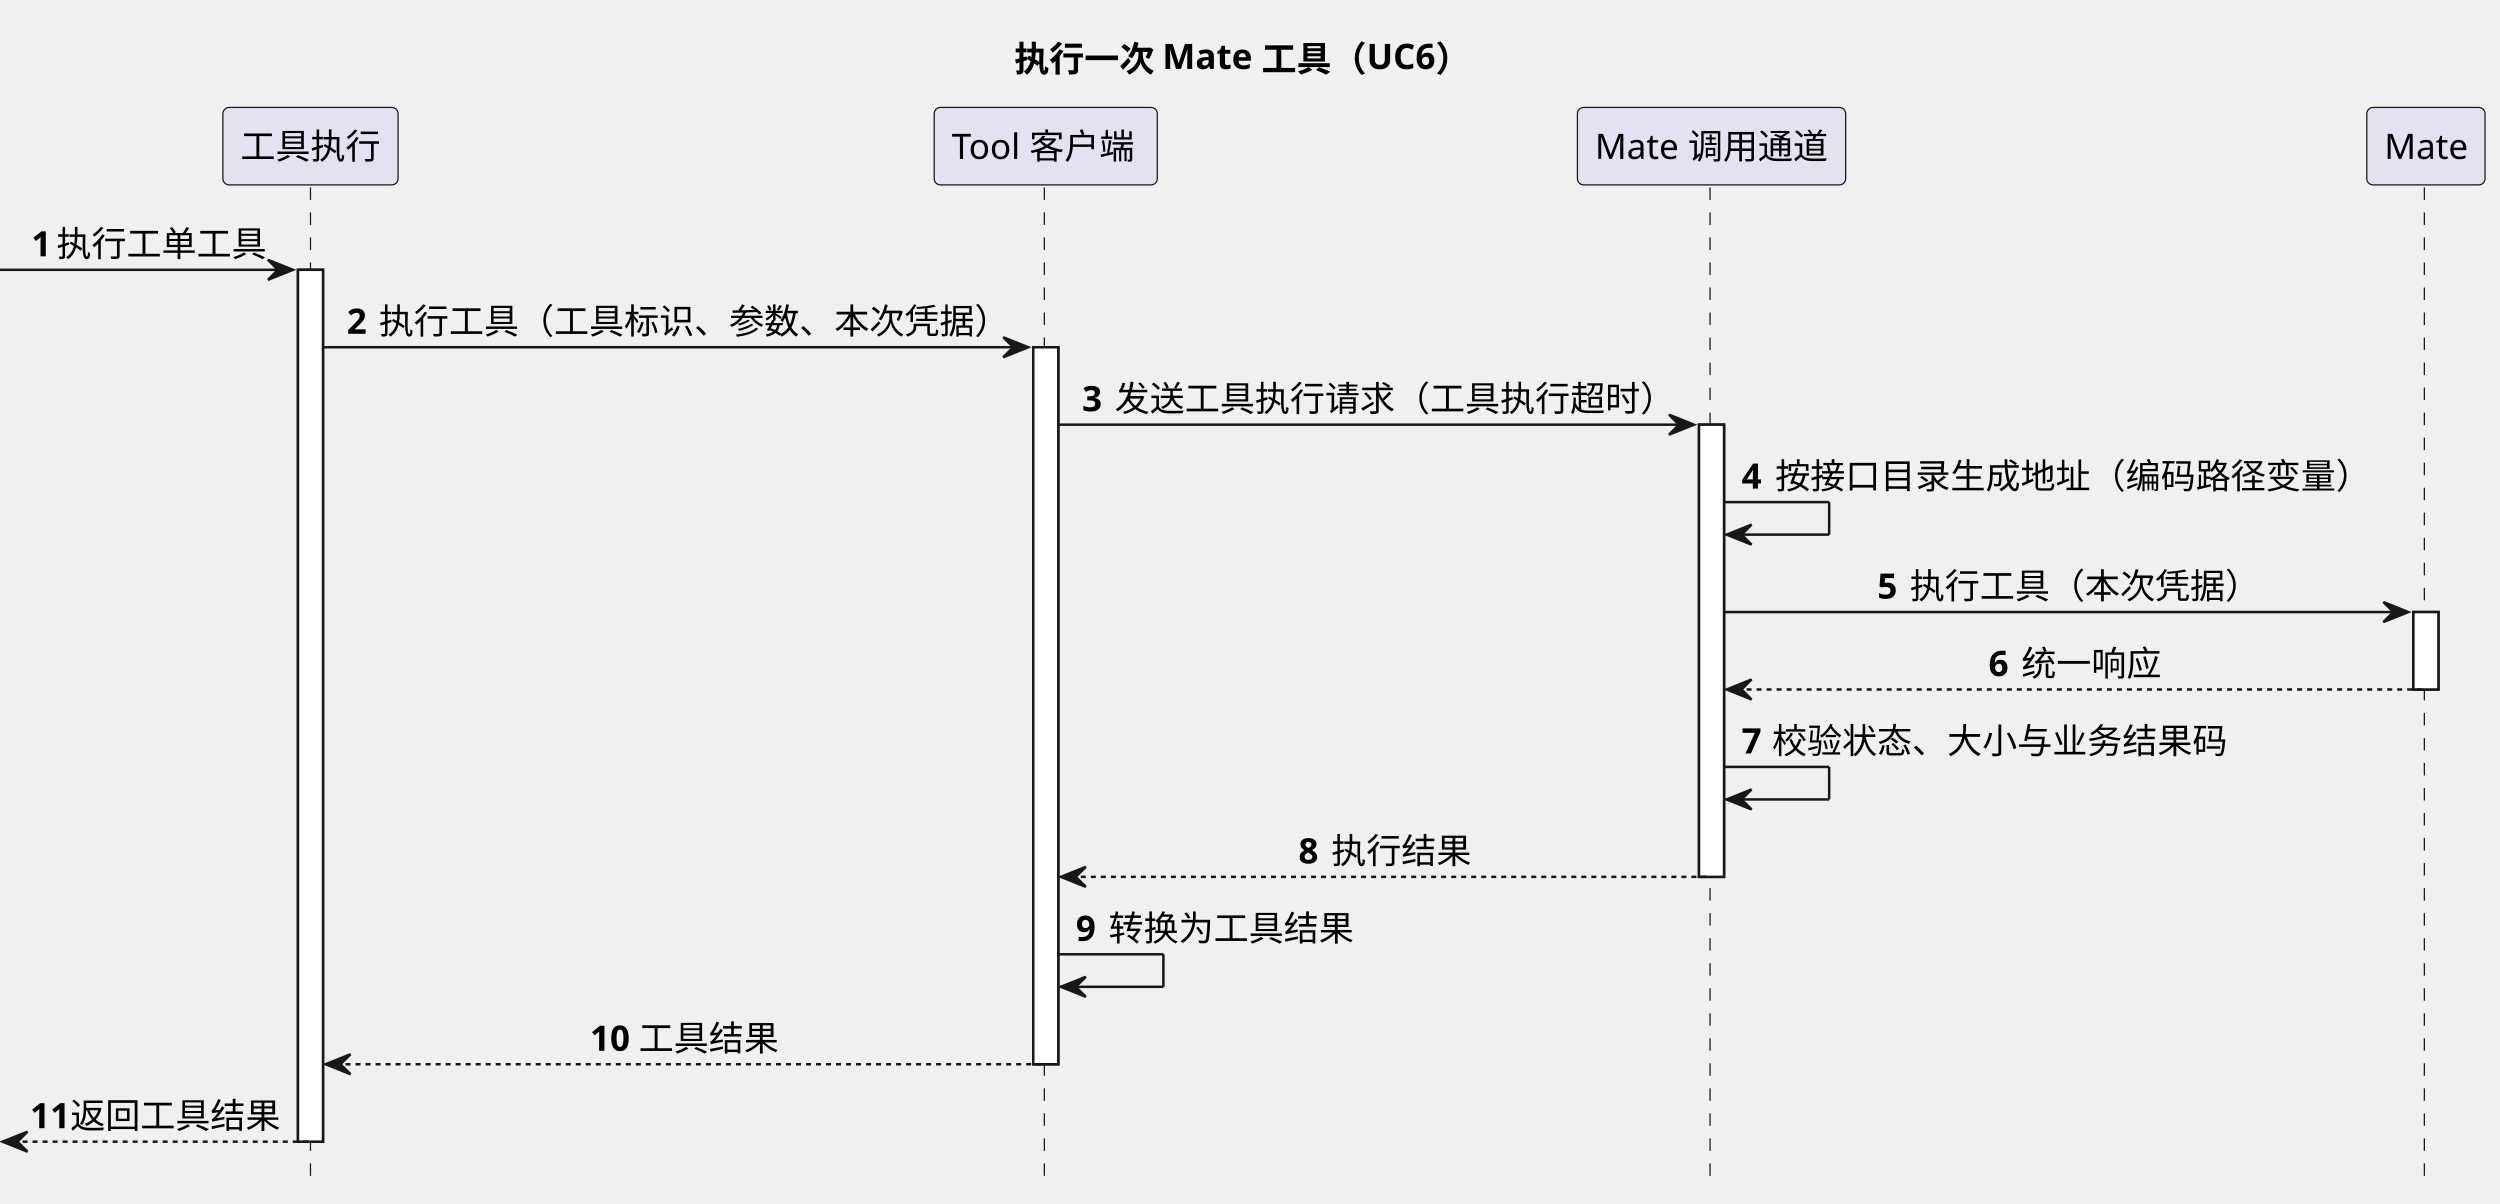
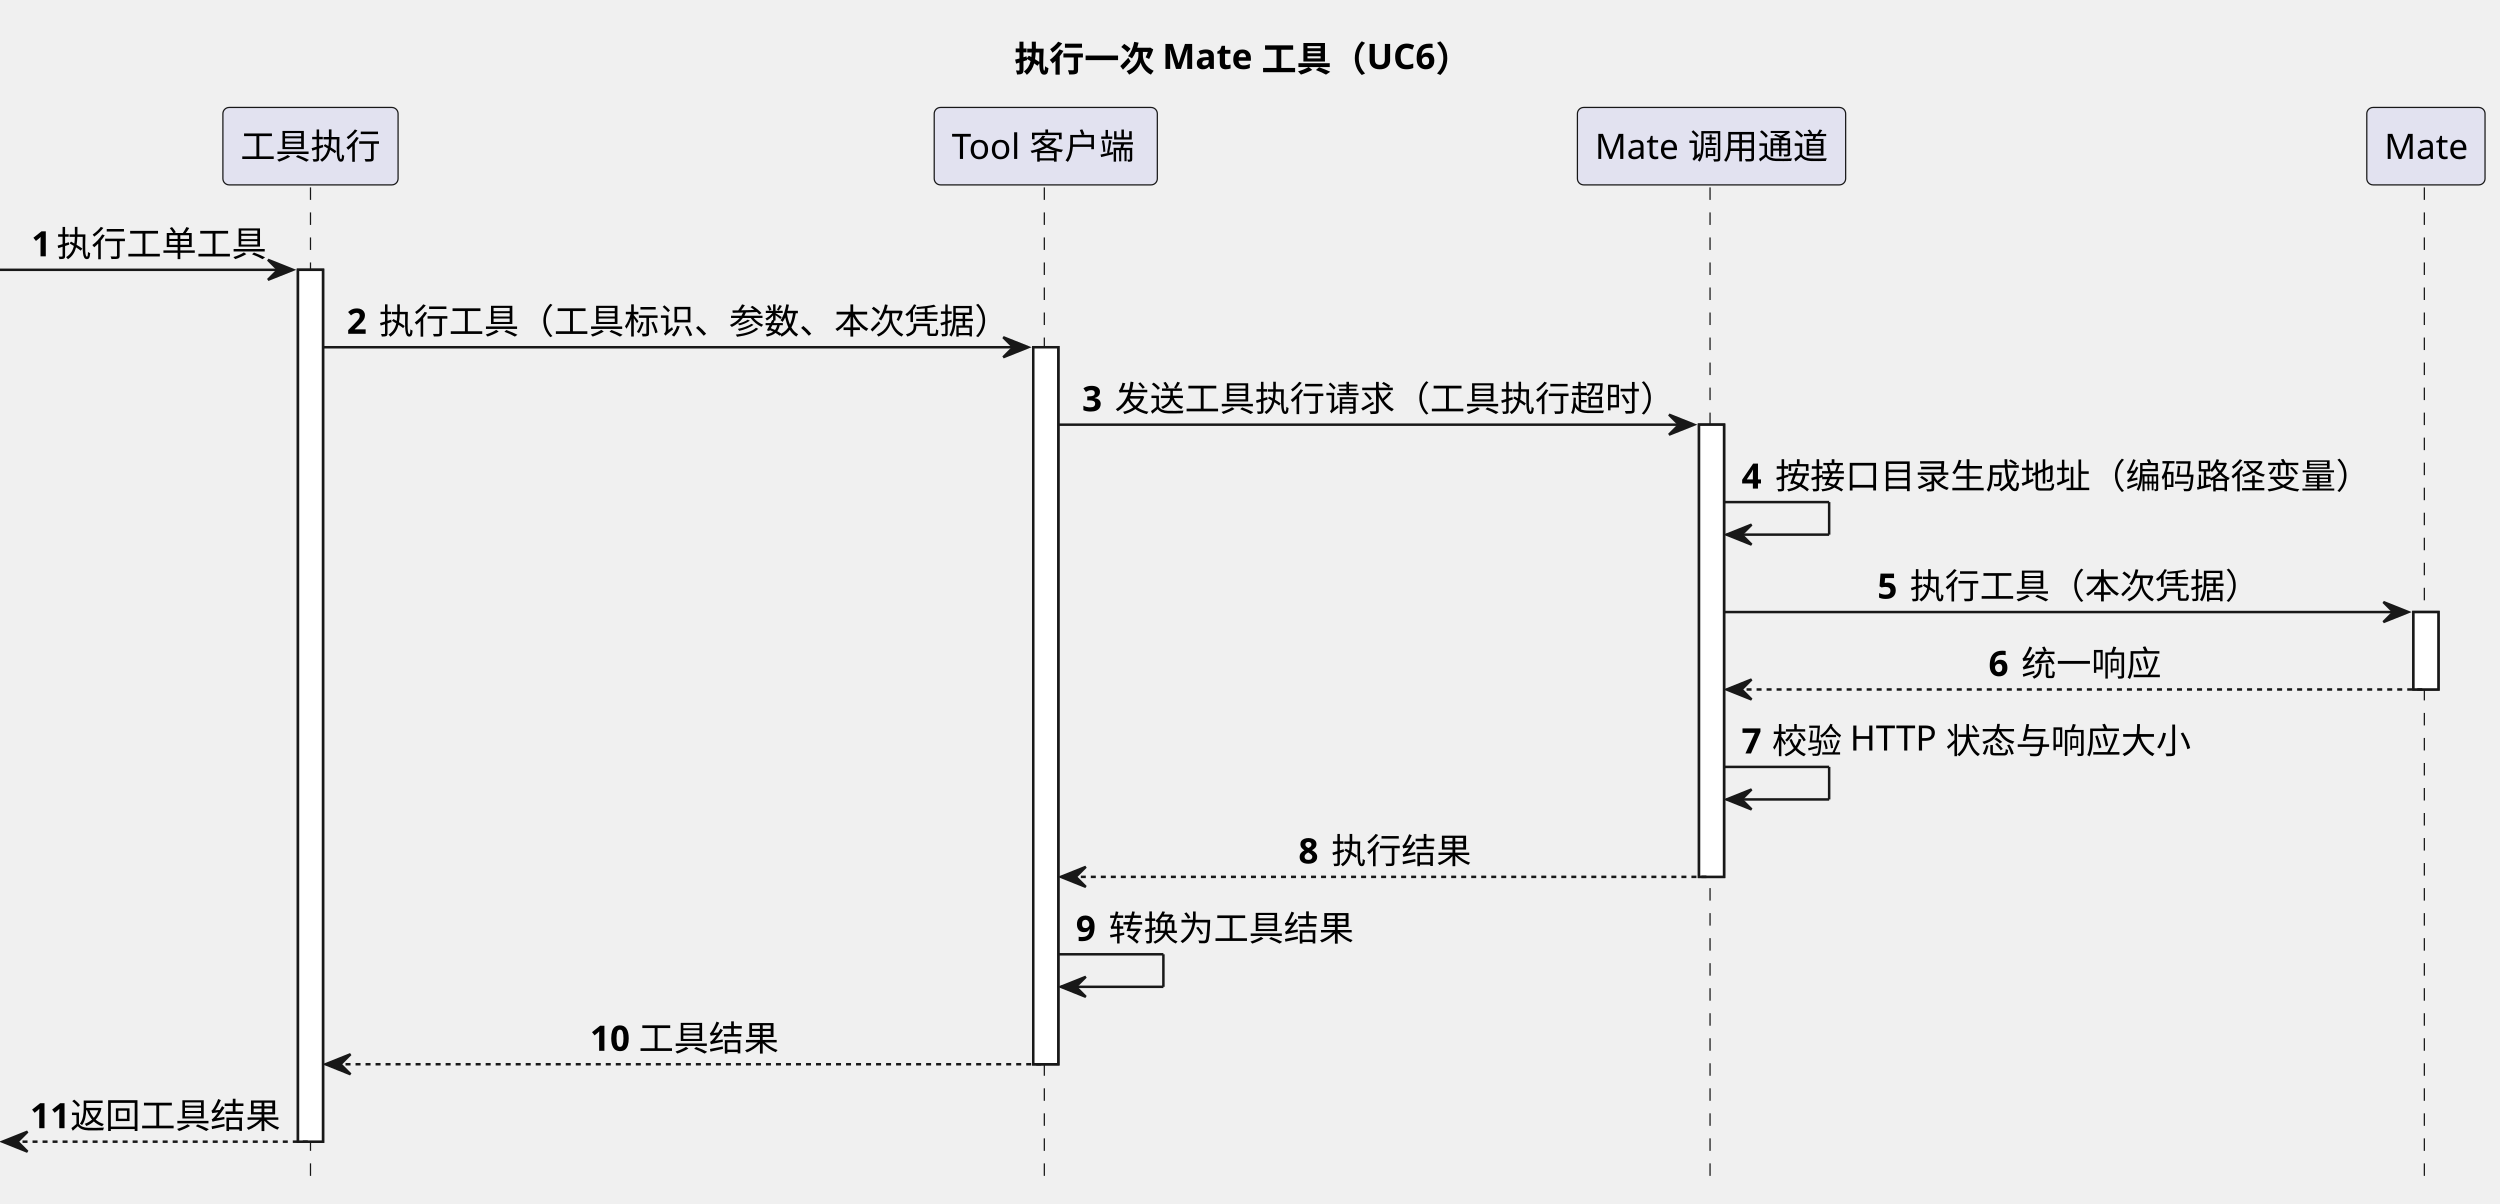
<svg xmlns="http://www.w3.org/2000/svg" contentStyleType="text/css" height="481px" preserveAspectRatio="none" style="width:999px;height:481px;background:#FFFFFF;" version="1.1" viewBox="0 0 999 481" width="999px" zoomAndPan="magnify">
  <defs />
  <g>
    <text fill="#000000" font-family="sans-serif" font-size="14" font-weight="bold" lengthAdjust="spacing" textLength="186.464" x="405.278" y="28.562">执行一次 Mate 工具（UC6）</text>
    <rect fill="#FFFFFF" height="348.394" style="stroke:#181818;stroke-width:1.0;" width="10" x="119.072" y="107.818" />
    <rect fill="#FFFFFF" height="286.516" style="stroke:#181818;stroke-width:1.0;" width="10" x="412.891" y="138.758" />
    <rect fill="#FFFFFF" height="180.697" style="stroke:#181818;stroke-width:1.0;" width="10" x="678.928" y="169.697" />
    <rect fill="#FFFFFF" height="30.939" style="stroke:#181818;stroke-width:1.0;" width="10" x="964.395" y="244.576" />
    <line style="stroke:#181818;stroke-width:0.5;stroke-dasharray:5.0,5.0;" x1="124.072" x2="124.072" y1="74.879" y2="474.213" />
    <line style="stroke:#181818;stroke-width:0.5;stroke-dasharray:5.0,5.0;" x1="417.313" x2="417.313" y1="74.879" y2="474.213" />
    <line style="stroke:#181818;stroke-width:0.5;stroke-dasharray:5.0,5.0;" x1="683.334" x2="683.334" y1="74.879" y2="474.213" />
    <line style="stroke:#181818;stroke-width:0.5;stroke-dasharray:5.0,5.0;" x1="968.77" x2="968.77" y1="74.879" y2="474.213" />
    <rect fill="#E2E2F0" height="30.939" rx="2.5" ry="2.5" style="stroke:#181818;stroke-width:0.5;" width="70" x="89.072" y="42.94" />
    <text fill="#000000" font-family="sans-serif" font-size="14" lengthAdjust="spacing" textLength="56" x="96.072" y="63.502">工具执行</text>
    <rect fill="#E2E2F0" height="30.939" rx="2.5" ry="2.5" style="stroke:#181818;stroke-width:0.5;" width="89.154" x="373.313" y="42.94" />
    <text fill="#000000" font-family="sans-serif" font-size="14" lengthAdjust="spacing" textLength="75.154" x="380.313" y="63.502">Tool 客户端</text>
    <rect fill="#E2E2F0" height="30.939" rx="2.5" ry="2.5" style="stroke:#181818;stroke-width:0.5;" width="107.188" x="630.334" y="42.94" />
    <text fill="#000000" font-family="sans-serif" font-size="14" lengthAdjust="spacing" textLength="93.188" x="637.334" y="63.502">Mate 调用通道</text>
    <rect fill="#E2E2F0" height="30.939" rx="2.5" ry="2.5" style="stroke:#181818;stroke-width:0.5;" width="47.25" x="945.77" y="42.94" />
    <text fill="#000000" font-family="sans-serif" font-size="14" lengthAdjust="spacing" textLength="33.25" x="952.77" y="63.502">Mate</text>
    <rect fill="#FFFFFF" height="348.394" style="stroke:#181818;stroke-width:1.0;" width="10" x="119.072" y="107.818" />
    <rect fill="#FFFFFF" height="286.516" style="stroke:#181818;stroke-width:1.0;" width="10" x="412.891" y="138.758" />
    <rect fill="#FFFFFF" height="180.697" style="stroke:#181818;stroke-width:1.0;" width="10" x="678.928" y="169.697" />
    <rect fill="#FFFFFF" height="30.939" style="stroke:#181818;stroke-width:1.0;" width="10" x="964.395" y="244.576" />
    <polygon fill="#181818" points="107.072,103.818,117.072,107.818,107.072,111.818,111.072,107.818" style="stroke:#181818;stroke-width:1.0;" />
    <line style="stroke:#181818;stroke-width:1.0;" x1="0" x2="113.072" y1="107.818" y2="107.818" />
    <text fill="#000000" font-family="sans-serif" font-size="14" font-weight="bold" lengthAdjust="spacing" textLength="6.036" x="12.518" y="102.441">1</text>
    <text fill="#000000" font-family="sans-serif" font-size="14" lengthAdjust="spacing" textLength="84" x="22.554" y="102.441">执行工单工具</text>
    <polygon fill="#181818" points="400.891,134.758,410.891,138.758,400.891,142.758,404.891,138.758" style="stroke:#181818;stroke-width:1.0;" />
    <line style="stroke:#181818;stroke-width:1.0;" x1="129.072" x2="406.891" y1="138.758" y2="138.758" />
    <text fill="#000000" font-family="sans-serif" font-size="14" font-weight="bold" lengthAdjust="spacing" textLength="8.818" x="138.572" y="133.381">2</text>
    <text fill="#000000" font-family="sans-serif" font-size="14" lengthAdjust="spacing" textLength="252" x="151.391" y="133.381">执行工具（工具标识、参数、本次凭据）</text>
    <polygon fill="#181818" points="666.928,165.697,676.928,169.697,666.928,173.697,670.928,169.697" style="stroke:#181818;stroke-width:1.0;" />
    <line style="stroke:#181818;stroke-width:1.0;" x1="422.891" x2="672.928" y1="169.697" y2="169.697" />
    <text fill="#000000" font-family="sans-serif" font-size="14" font-weight="bold" lengthAdjust="spacing" textLength="9.037" x="432.391" y="164.32">3</text>
    <text fill="#000000" font-family="sans-serif" font-size="14" lengthAdjust="spacing" textLength="224" x="445.428" y="164.32">发送工具执行请求（工具执行超时）</text>
    <line style="stroke:#181818;stroke-width:1.0;" x1="688.928" x2="730.928" y1="200.637" y2="200.637" />
    <line style="stroke:#181818;stroke-width:1.0;" x1="730.928" x2="730.928" y1="200.637" y2="213.637" />
    <line style="stroke:#181818;stroke-width:1.0;" x1="689.928" x2="730.928" y1="213.637" y2="213.637" />
    <polygon fill="#181818" points="699.928,209.637,689.928,213.637,699.928,217.637,695.928,213.637" style="stroke:#181818;stroke-width:1.0;" />
    <text fill="#000000" font-family="sans-serif" font-size="14" font-weight="bold" lengthAdjust="spacing" textLength="9.468" x="695.928" y="195.26">4</text>
    <text fill="#000000" font-family="sans-serif" font-size="14" lengthAdjust="spacing" textLength="238" x="709.395" y="195.26">按接口目录生成地址（编码路径变量）</text>
    <polygon fill="#181818" points="952.395,240.576,962.395,244.576,952.395,248.576,956.395,244.576" style="stroke:#181818;stroke-width:1.0;" />
    <line style="stroke:#181818;stroke-width:1.0;" x1="688.928" x2="958.395" y1="244.576" y2="244.576" />
    <text fill="#000000" font-family="sans-serif" font-size="14" font-weight="bold" lengthAdjust="spacing" textLength="8.948" x="750.188" y="239.199">5</text>
    <text fill="#000000" font-family="sans-serif" font-size="14" lengthAdjust="spacing" textLength="140" x="763.136" y="239.199">执行工具（本次凭据）</text>
    <polygon fill="#181818" points="699.928,271.516,689.928,275.516,699.928,279.516,695.928,275.516" style="stroke:#181818;stroke-width:1.0;" />
    <line style="stroke:#181818;stroke-width:1.0;stroke-dasharray:2.0,2.0;" x1="693.928" x2="968.395" y1="275.516" y2="275.516" />
    <text fill="#000000" font-family="sans-serif" font-size="14" font-weight="bold" lengthAdjust="spacing" textLength="9.092" x="794.616" y="270.139">6</text>
    <text fill="#000000" font-family="sans-serif" font-size="14" lengthAdjust="spacing" textLength="56" x="807.707" y="270.139">统一响应</text>
    <line style="stroke:#181818;stroke-width:1.0;" x1="688.928" x2="730.928" y1="306.455" y2="306.455" />
    <line style="stroke:#181818;stroke-width:1.0;" x1="730.928" x2="730.928" y1="306.455" y2="319.455" />
    <line style="stroke:#181818;stroke-width:1.0;" x1="689.928" x2="730.928" y1="319.455" y2="319.455" />
    <polygon fill="#181818" points="699.928,315.455,689.928,319.455,699.928,323.455,695.928,319.455" style="stroke:#181818;stroke-width:1.0;" />
    <text fill="#000000" font-family="sans-serif" font-size="14" font-weight="bold" lengthAdjust="spacing" textLength="8.142" x="695.928" y="301.078">7</text>
-     <text fill="#000000" font-family="sans-serif" font-size="14" lengthAdjust="spacing" textLength="182" x="708.069" y="301.078">校验状态、大小与业务结果码</text>
+     <text fill="#000000" font-family="sans-serif" font-size="14" lengthAdjust="spacing" textLength="171.295" x="708.069" y="301.078">校验 HTTP 状态与响应大小</text>
    <polygon fill="#181818" points="433.891,346.394,423.891,350.394,433.891,354.394,429.891,350.394" style="stroke:#181818;stroke-width:1.0;" />
    <line style="stroke:#181818;stroke-width:1.0;stroke-dasharray:2.0,2.0;" x1="427.891" x2="682.928" y1="350.394" y2="350.394" />
    <text fill="#000000" font-family="sans-serif" font-size="14" font-weight="bold" lengthAdjust="spacing" textLength="9.112" x="518.853" y="345.018">8</text>
    <text fill="#000000" font-family="sans-serif" font-size="14" lengthAdjust="spacing" textLength="56" x="531.965" y="345.018">执行结果</text>
    <line style="stroke:#181818;stroke-width:1.0;" x1="422.891" x2="464.891" y1="381.334" y2="381.334" />
    <line style="stroke:#181818;stroke-width:1.0;" x1="464.891" x2="464.891" y1="381.334" y2="394.334" />
    <line style="stroke:#181818;stroke-width:1.0;" x1="423.891" x2="464.891" y1="394.334" y2="394.334" />
    <polygon fill="#181818" points="433.891,390.334,423.891,394.334,433.891,398.334,429.891,394.334" style="stroke:#181818;stroke-width:1.0;" />
    <text fill="#000000" font-family="sans-serif" font-size="14" font-weight="bold" lengthAdjust="spacing" textLength="9.092" x="429.891" y="375.957">9</text>
    <text fill="#000000" font-family="sans-serif" font-size="14" lengthAdjust="spacing" textLength="98" x="442.982" y="375.957">转换为工具结果</text>
    <polygon fill="#181818" points="140.072,421.273,130.072,425.273,140.072,429.273,136.072,425.273" style="stroke:#181818;stroke-width:1.0;" />
    <line style="stroke:#181818;stroke-width:1.0;stroke-dasharray:2.0,2.0;" x1="134.072" x2="416.891" y1="425.273" y2="425.273" />
    <text fill="#000000" font-family="sans-serif" font-size="14" font-weight="bold" lengthAdjust="spacing" textLength="15.477" x="235.743" y="419.897">10</text>
    <text fill="#000000" font-family="sans-serif" font-size="14" lengthAdjust="spacing" textLength="56" x="255.22" y="419.897">工具结果</text>
    <polygon fill="#181818" points="11,452.213,1,456.213,11,460.213,7,456.213" style="stroke:#181818;stroke-width:1.0;" />
    <line style="stroke:#181818;stroke-width:1.0;stroke-dasharray:2.0,2.0;" x1="5" x2="123.072" y1="456.213" y2="456.213" />
    <text fill="#000000" font-family="sans-serif" font-size="14" font-weight="bold" lengthAdjust="spacing" textLength="12.072" x="12" y="450.836">11</text>
    <text fill="#000000" font-family="sans-serif" font-size="14" lengthAdjust="spacing" textLength="84" x="28.072" y="450.836">返回工具结果</text>
  </g>
</svg>
